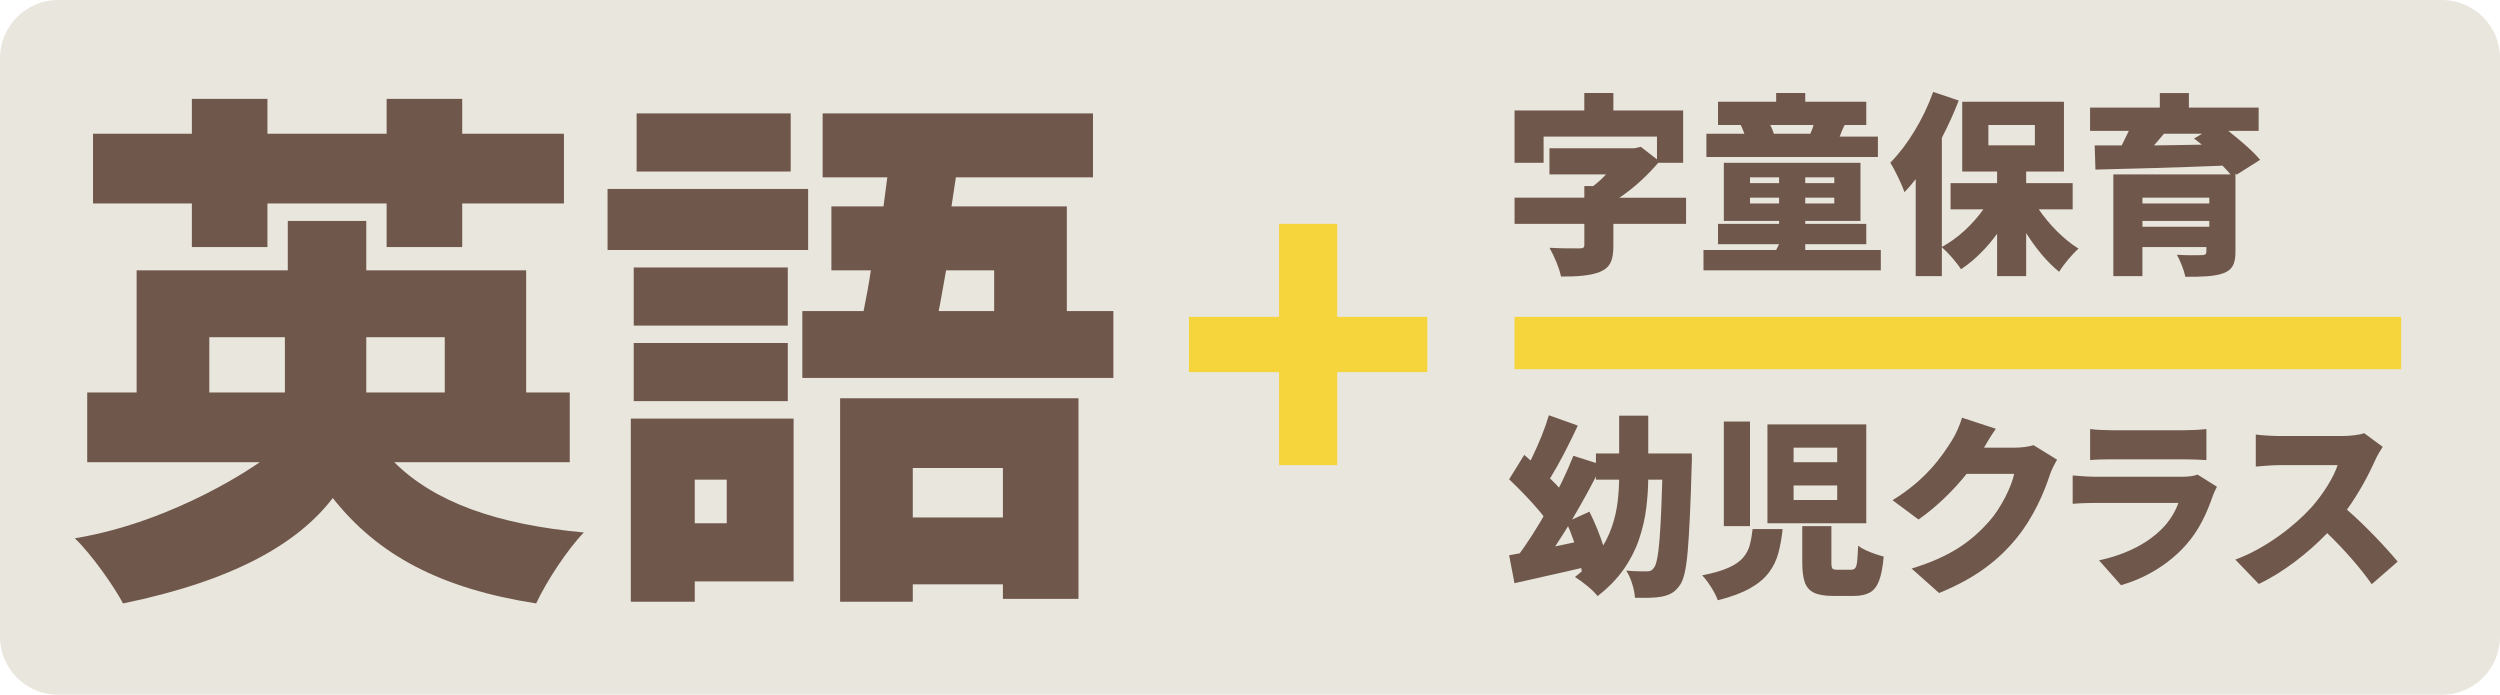
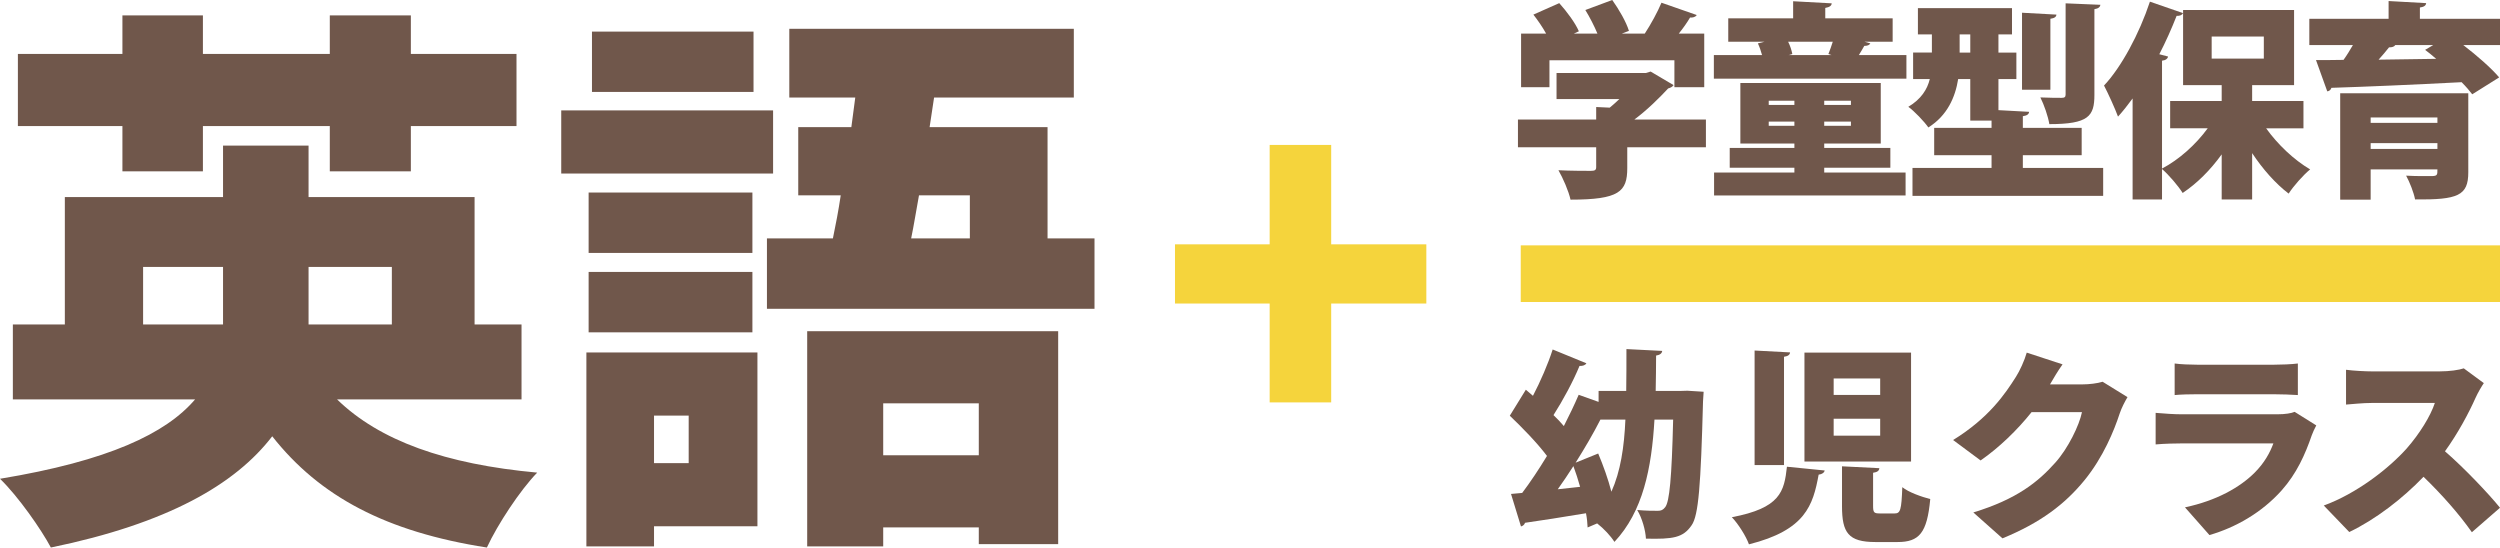
- <svg xmlns="http://www.w3.org/2000/svg" id="Layer_1" data-name="Layer 1" viewBox="0 0 860 239">
+ <svg xmlns="http://www.w3.org/2000/svg" version="1.1" viewBox="0 0 814.799 178.447">
  <defs>
    <style>
      .cls-1 {
        fill: #70574b;
      }

      .cls-2 {
        fill: #f5d43c;
      }
- 
-       .cls-3 {
-         fill: #e9e6dd;
-       }
    </style>
  </defs>
-   <rect class="cls-3" width="860" height="239" rx="19.99" ry="19.99" />
  <g>
-     <path class="cls-1" d="M135.62,159c13.85,13.78,35.34,21.43,65.22,24.17-5.65,5.83-12.94,16.94-16.4,24.41-32.79-5.1-54.47-16.58-69.96-36.25-12.02,15.67-34.07,28.42-72.15,36.25-3.1-5.83-10.57-16.58-16.58-22.41,35.34-5.83,63.58-26.17,63.58-26.17H30v-24h17v-42h52v-17h27v17h55v42h15v24h-60.38ZM66,70h-34v-24h34v-12h26v12h41v-12h26v12h35v24h-35v15h-26v-15h-41v15h-26v-15ZM98,135v-19h-26v19h26ZM126,116v19h27v-19h-27Z" />
-     <path class="cls-1" d="M278,86h-69v-21h69v21ZM273,200h-34v7h-22v-63h56v56ZM271,112h-53v-20h53v20ZM218,118h53v20h-53v-20ZM272,59h-53v-20h53v20ZM239,165v15h11v-15h-11ZM383,107v23h-107v-23h21.07c.89-4.36,1.79-9.09,2.5-14h-13.57v-22h17.92l1.32-10h-22.25v-22h93v22h-47.17l-1.51,10h39.68v36h16ZM289,137h82v69h-26v-5h-31v6h-25v-70ZM314,161v17h31v-17h-31ZM325.45,93c-.91,4.91-1.64,9.64-2.55,14h19.09v-14h-16.55Z" />
-     <path class="cls-2" d="M440,128h-31v-19h31v-32h20v32h31v19h-31v32h-20v-32Z" />
+     <g id="Layer_1">
+       <g id="Layer_1-2" data-name="Layer_1">
+         <g id="Layer_1-2">
+           <g>
+             <g>
+               <path class="cls-1" d="M109.858,130.169c13.846,13.482,35.344,21.133,65.222,23.866-5.648,5.83-12.935,16.943-16.396,24.413-32.793-5.101-54.473-16.579-69.959-36.255-12.025,15.668-34.069,28.421-72.145,36.255C13.482,172.618,6.013,161.869.001,156.039c35.344-5.83,54.109-14.757,63.583-25.87H4.19v-24.413h16.943v-41.538h51.558v-16.761h27.874v16.761h54.109v41.538h15.303v24.413h-60.121.002ZM39.899,41.08H5.83v-23.502h34.069V5.008h26.234v12.571h41.356V5.008h26.417v12.571h34.433v23.502h-34.433v14.757h-26.417v-14.757h-41.356v14.757h-26.234v-14.757h0ZM72.692,105.756v-18.765h-26.052v18.765h26.052ZM100.566,86.991v18.765h27.146v-18.765h-27.146Z" />
+               <path class="cls-1" d="M251.965,56.566h-69.048v-20.587h69.048v20.587ZM246.863,171.524h-33.704v6.559h-22.044v-63.218h55.748v56.659ZM245.224,82.436h-53.38v-19.676h53.38v19.676ZM191.844,88.63h53.38v19.676h-53.38v-19.676ZM245.588,29.967h-52.652V10.291h52.652v19.676h0ZM213.159,135.452v15.486h11.296v-15.486h-11.296ZM356.721,77.699v22.955h-106.76v-22.955h21.498c.911-4.373,1.822-9.109,2.551-14.028h-13.846v-22.227h17.307l1.275-9.656h-21.498V9.38h92.732v22.409h-45.546l-1.458,9.656h38.441v36.255h15.304ZM263.078,107.942h81.801v69.412h-25.871v-5.465h-31.153v6.194h-24.777v-70.141h0ZM287.855,131.444v16.943h31.153v-16.943h-31.153,0ZM299.515,63.671c-.911,4.919-1.64,9.656-2.55,14.028h19.129v-14.028s-16.579,0-16.579,0Z" />
+               <path class="cls-2" d="M413.807,98.917h-30.855v-19.284h30.855v-32.397h20.055v32.397h31.009v19.284h-31.009v32.243h-20.055s0-32.243,0-32.243Z" />
+             </g>
+             <g>
+               <g>
+                 <path class="cls-1" d="M668.139,125.279h10.616c2.176,0,4.814-.33,6.528-.857l8.11,5.011c-.857,1.451-1.912,3.429-2.572,5.407-1.78,5.473-5.341,14.177-11.407,21.628-6.396,7.847-14.375,13.913-26.771,18.991l-9.495-8.44c14.243-4.352,21.101-9.957,26.705-16.221,4.154-4.616,7.847-12.199,8.704-16.485h-16.419c-4.682,5.869-10.55,11.539-16.617,15.759l-8.968-6.66c11.671-7.187,17.012-15.1,20.507-20.639,1.187-1.846,2.77-5.275,3.495-7.847l11.671,3.824c-1.517,2.11-3.099,4.814-4.088,6.528h0Z" />
+                 <path class="cls-1" d="M753.468,141.813c-2.176,6.33-4.946,12.528-9.825,18.001-6.528,7.319-15.1,12.133-23.54,14.573l-7.978-9.034c10.287-2.176,17.935-6.528,22.683-11.276,3.231-3.231,5.011-6.528,6.132-9.561h-30.002c-1.649,0-5.407.066-8.374.33v-10.286c3.033.264,6.132.462,8.374.462h31.387c2.505,0,4.484-.33,5.539-.791l7.056,4.418c-.527.989-1.187,2.374-1.451,3.165h-.001ZM716.146,118.866h24.991c2.11,0,5.868-.132,7.781-.396v10.287c-1.846-.132-5.407-.264-7.913-.264h-24.859c-2.242,0-5.407.066-7.385.264v-10.287c1.846.264,5.077.396,7.385.396Z" />
+                 <path class="cls-1" d="M806.821,129.68c-2.176,4.879-5.671,11.473-9.957,17.408,6.396,5.539,14.309,13.913,17.936,18.397l-9.166,7.979c-4.22-6.001-9.825-12.331-15.759-18.067-6.924,7.187-15.562,13.847-24.2,18.001l-8.309-8.638c10.682-3.89,21.101-12.001,26.969-18.529,4.286-4.879,7.847-10.682,9.231-14.902h-20.507c-2.967,0-6.594.396-8.44.528v-11.342c2.308.33,6.528.528,8.44.528h22.024c3.297,0,6.396-.462,7.913-.989l6.528,4.814c-.593.857-1.978,3.165-2.703,4.814v-.002h0Z" />
+               </g>
+               <rect class="cls-2" x="495.638" y="79.967" width="319.161" height="18.462" />
+             </g>
+             <g>
+               <path class="cls-1" d="M555.991,38.96v9.043h-25.633v6.799c0,7.683-2.652,10.267-18.494,10.267-.612-2.788-2.448-7.003-3.944-9.587,3.808.204,9.179.204,10.539.204s1.768-.272,1.768-1.224v-6.459h-25.498v-9.043h25.498v-4.08l4.419.204c1.088-.884,2.108-1.836,3.127-2.788h-20.466v-8.499h29.101l1.564-.476,7.479,4.42c-.34.544-1.02.884-1.768,1.088-2.856,3.06-6.731,6.935-11.015,10.131h23.323,0ZM504.997,19.65v8.771h-9.247V10.947h8.159c-1.156-2.108-2.72-4.352-4.148-6.187l8.431-3.74c2.448,2.72,5.235,6.459,6.392,9.179l-1.632.748h7.683c-1.02-2.448-2.516-5.371-3.944-7.683l8.771-3.264c2.176,3.06,4.556,7.139,5.439,10.063l-2.312.884h7.479c2.04-3.128,4.147-7.003,5.439-10.063l11.491,4.012c-.408.68-1.292.884-2.176.816-.952,1.632-2.244,3.468-3.672,5.235h8.295v17.474h-9.723v-8.771h-40.728.003Z" />
+               <path class="cls-1" d="M609.577,14.143c-.272.544-.952.816-1.972.816-.476.884-1.156,1.972-1.768,2.992h15.502v7.683h-62.758v-7.683h15.707c-.34-1.292-.816-2.652-1.36-3.808l2.176-.544h-11.831v-7.615h21.146V.408l12.579.68c-.068.748-.612,1.224-2.107,1.496v3.4h21.961v7.615h-9.179l1.904.544ZM594.55,54.667v1.564h26.518v7.479h-62.418v-7.479h26.177v-1.564h-21.078v-6.459h21.078v-1.428h-17.61v-19.718h45.759v19.718h-18.426v1.428h21.554v6.459h-21.554ZM576.464,32.841v1.36h8.363v-1.36h-8.363ZM576.464,41h8.363v-1.36h-8.363v1.36ZM595.91,17.61c.476-1.224,1.02-2.652,1.428-4.012h-14.55c.68,1.36,1.156,2.856,1.36,4.012l-1.224.34h14.006l-1.02-.34h0ZM603.253,34.201v-1.36h-8.703v1.36h8.703ZM603.253,41v-1.36h-8.703v1.36h8.703Z" />
+               <path class="cls-1" d="M659.286,54.734h26.177v9.111h-62.146v-9.111h25.769v-4.148h-18.698v-8.907h18.698v-2.38h-6.935v-13.531h-3.944c-.952,5.915-3.536,11.899-9.723,15.774-1.224-1.836-4.691-5.439-6.527-6.731,4.216-2.516,6.188-5.711,7.003-9.043h-5.439v-8.635h6.12v-5.915h-4.556V2.652h30.665v8.567h-4.42v5.915h5.848v8.635h-5.848v10.131l9.995.544c-.068.748-.612,1.224-2.04,1.428v3.808h19.174v8.907h-19.174v4.148h.001ZM638.684,17.134h3.468v-5.915h-3.468v5.915ZM670.233,4.76c-.068.748-.612,1.156-1.972,1.36v23.118h-9.247V4.148s11.219.612,11.219.612ZM684.58,1.564c-.136.68-.612,1.224-1.972,1.428v27.945c0,6.935-1.904,9.519-14.687,9.519-.408-2.516-1.7-6.255-2.924-8.703,2.651.136,5.983.136,6.935.136s1.292-.272,1.292-1.088V1.088l11.355.476h.001Z" />
+               <path class="cls-1" d="M750.743,41.816h-12.17c3.808,5.303,9.043,10.267,14.346,13.395-2.244,1.836-5.439,5.439-7.003,7.887-4.284-3.264-8.431-7.955-11.899-13.191v15.094h-9.927v-14.687c-3.671,5.099-8.023,9.451-12.714,12.579-1.496-2.38-4.556-5.915-6.731-7.819v9.927h-9.587v-32.909c-1.564,2.108-3.128,4.148-4.76,5.915-.884-2.448-3.264-7.683-4.555-10.131,5.643-5.983,11.491-16.862,14.958-27.333l10.811,3.74c-.408.68-1.156.952-2.108.884-1.632,4.148-3.535,8.431-5.643,12.511l2.855.748c-.136.68-.748,1.224-1.972,1.36v35.152c5.576-2.924,11.015-7.819,14.891-13.123h-12.239v-8.907h16.794v-5.167h-12.579V3.264h36.172v24.478h-13.667v5.167h16.726v8.907h0ZM720.826,11.899v7.207h16.999v-7.207s-16.999,0-16.999,0Z" />
+               <path class="cls-1" d="M814.799,6.119v8.567h-11.967c4.419,3.4,9.043,7.411,11.694,10.539l-8.771,5.507c-.884-1.156-2.04-2.516-3.467-3.944-15.639.816-31.549,1.496-42.428,1.836-.204.68-.748,1.088-1.36,1.156l-3.671-10.199c2.583,0,5.644,0,8.975-.068,1.088-1.496,2.108-3.196,3.06-4.828h-14.21V6.119h25.837V.34l12.239.68c-.068.748-.612,1.224-2.04,1.428v3.672h26.109ZM804.464,30.393v25.769c0,7.615-3.4,8.975-17.338,8.839-.476-2.38-1.768-5.643-2.924-7.751,1.768.136,4.147.136,5.983.136h2.583c1.632-.068,1.632-.476,1.632-2.176h-21.758v9.859h-9.927V30.393h41.749ZM794.401,38.28h-21.758v1.768h21.758v-1.768ZM772.643,48.547h21.758v-1.904h-21.758v1.904ZM793.042,14.687h-12.375c-.34.544-1.02.748-2.04.748-.952,1.224-2.107,2.584-3.399,4.012,5.983-.068,12.375-.204,18.766-.272-1.224-1.088-2.448-2.04-3.604-2.924,0,0,2.652-1.564,2.652-1.564Z" />
+             </g>
+           </g>
+         </g>
+         <path class="cls-1" d="M594.702,153.339c-.136.68-.815,1.224-1.972,1.36-1.836,9.995-4.283,18.086-22.71,22.709-.951-2.651-3.535-6.731-5.575-8.839,15.774-2.991,17.066-8.295,17.95-16.454l12.307,1.224ZM571.856,114.243l11.56.611c-.068.748-.612,1.225-1.973,1.428v35.289h-9.587v-37.328ZM588.107,114.923h34.744v35.492h-34.744s0-35.492,0-35.492ZM597.626,123.354v5.371h15.163v-5.371s-15.163,0-15.163,0ZM597.626,136.477v5.508h15.163v-5.508h-15.163ZM600.346,151.979l12.171.611c-.068.816-.612,1.292-2.04,1.496v10.743c0,2.243.272,2.516,2.312,2.516h4.691c1.903,0,2.243-1.088,2.516-8.567,1.972,1.632,6.391,3.195,9.111,3.876-1.021,11.083-3.604,14.007-10.676,14.007h-7.207c-8.839,0-10.879-3.061-10.879-11.695v-12.986h0Z" />
+       </g>
+       <path class="cls-1" d="M549.95,127.345l5.3.334-.2,3.111c-.728,27.348-1.456,37.216-3.71,40.392-2.782,4.109-6.093,4.572-14.898,4.373-.135-2.718-1.262-6.756-2.847-9.339,2.847.264,5.295.264,6.686.264,1.127,0,1.72-.264,2.448-1.192,1.391-1.785,2.119-9.468,2.583-28.54h-6.088c-.927,15.96-3.78,29.996-13.049,39.863-1.256-1.984-3.51-4.368-5.629-6.023l-3.111,1.321c-.065-1.386-.2-2.976-.528-4.632-7.419,1.256-14.833,2.383-19.87,3.111-.194.663-.793,1.057-1.321,1.192l-3.246-10.595,3.64-.329c2.653-3.51,5.43-7.684,8.083-12.057-3.181-4.238-8.147-9.334-12.121-13.108l5.23-8.476,2.319,1.984c2.453-4.702,4.901-10.331,6.427-15.098l10.989,4.502c-.329.599-1.192.927-2.248.863-2.054,5.031-5.43,11.259-8.476,16.025,1.256,1.192,2.383,2.383,3.375,3.575,1.79-3.51,3.445-6.95,4.837-10.196l6.487,2.319v-3.58h9.005c.07-4.368.07-8.87.07-13.636l11.652.593c-.065.793-.728,1.326-1.984,1.521,0,3.909-.07,7.748-.135,11.523h8.147l2.184-.065ZM514.989,158.667c-.663-2.319-1.391-4.637-2.189-6.751-1.655,2.577-3.375,5.16-5.095,7.549l7.285-.798ZM521.61,136.749c-2.319,4.567-5.166,9.404-8.083,14.041l7.355-2.982c1.655,3.909,3.241,8.347,4.303,12.45,2.982-6.621,4.173-14.504,4.567-23.509h-8.142Z" />
+     </g>
  </g>
-   <g>
-     <path class="cls-1" d="M531,56h-10v-18h24v-6h10v6h24v18h-9v-9h-39v9ZM580,77h-25v7.58c0,4.95-1.09,7.52-4.68,8.97-3.53,1.38-8.01,1.58-13.33,1.58-.58-2.9-2.44-7.25-3.97-9.89,3.65.2,8.91.26,10.26.2,1.35,0,1.73-.26,1.73-1.19v-7.25h-24v-9h24v-4h3.05c1.56-1.17,3.05-2.55,4.41-4h-19.46v-9h29.16l2.28-.48,6.43,4.98c-3.66,4.28-8.43,8.98-13.82,12.51h22.95v9Z" />
-     <path class="cls-1" d="M647,86v7h-61v-7h25l1-2h-21v-7h21v-1h-19v-20h47v20h-19v1h21v7h-21v2h26ZM646,54h-59v-8h13.06c-.33-.89-.79-2.07-1.25-3.06l.4.06h-8.21v-8h20v-3h10v3h21v8h-7.45c-.66,1.19-1.71,4-1.71,4h13.16v7ZM602,63h10v-2h-10v2ZM612,70v-2h-10v2h10ZM608.97,43c.53.99.99,2.24,1.25,3h12.53c.4-.82.86-2.01,1.12-3h-14.9ZM631,61h-10v2h10v-2ZM631,68h-10v2h10v-2Z" />
-     <path class="cls-1" d="M701.34,72c3.63,5.36,8.62,10.37,13.67,13.53-2.14,1.86-5.18,5.5-6.67,7.97-4.08-3.3-8.03-8.04-11.34-13.33v14.82h-10v-14.57c-3.59,4.95-7.84,9.17-12.42,12.2-1.46-2.31-4.45-5.74-6.58-7.58v9.96h-9v-33.39c-1.24,1.61-2.54,3.15-3.85,4.49-.78-2.35-3.33-7.71-4.89-10.13,5.8-5.83,11.48-15.09,14.74-24.34l8.8,2.95c-1.63,4.22-3.59,8.58-5.8,12.81v37.55c5.41-2.88,10.57-7.71,14.28-12.94h-11.28v-9h16v-4h-12v-24h35v24h-13v4h16v9h-11.66ZM684,50h16v-7h-16v7Z" />
-     <path class="cls-1" d="M769.38,60.11l-.38-.51v26.98c0,4.29-1.08,6.26-4.26,7.45-3.18,1.12-7.43,1.19-12.97,1.19-.47-2.31-1.76-5.47-2.91-7.58,2.91.2,7.5.2,8.51.13,1.22,0,1.62-.33,1.62-1.25v-1.52h-22v10h-10v-35h40.32c-.77-.96-1.73-1.92-2.76-3.01-15.83.64-32.5,1.09-43.72,1.35l-.26-8.33h9.31l2.44-5h-13.34v-8h24v-5h10v5h24v8h-10.46c4.09,3.24,8.5,6.98,10.96,9.97l-8.13,5.14ZM737,68v2h23v-2h-23ZM760,78v-2h-23v2h23ZM744.4,46c-1.12,1.38-2.31,2.7-3.43,4.02,5.27-.07,10.88-.13,16.48-.26-.92-.73-1.85-1.45-2.7-2.11l2.77-1.65h-13.12Z" />
-   </g>
-   <path class="cls-1" d="M682.48,154h10.58c2.17,0,4.8-.33,6.5-.85l8.08,4.99c-.85,1.45-1.91,3.42-2.56,5.39-1.77,5.45-5.32,14.12-11.36,21.55-6.37,7.82-14.32,13.86-26.67,18.92l-9.46-8.41c14.19-4.34,21.02-9.92,26.61-16.16,4.14-4.6,7.82-12.15,8.67-16.42h-16.36c-4.66,5.85-10.51,11.5-16.55,15.7l-8.93-6.64c11.63-7.16,16.95-15.04,20.43-20.56,1.18-1.84,2.76-5.26,3.48-7.82l11.63,3.81c-1.51,2.1-3.09,4.8-4.07,6.5Z" />
-   <path class="cls-1" d="M761.25,170.44c-2.06,6-4.69,11.87-9.31,17.06-6.19,6.94-14.31,11.5-22.31,13.81l-7.56-8.56c9.75-2.06,17-6.19,21.5-10.69,3.06-3.06,4.75-6.19,5.81-9.06h-28.44c-1.56,0-5.12.06-7.94.31v-9.75c2.88.25,5.81.44,7.94.44h29.75c2.37,0,4.25-.31,5.25-.75l6.69,4.19c-.5.94-1.12,2.25-1.37,3ZM726.36,148h24.89c2.1,0,5.85-.14,7.75-.41v10.68c-1.84-.14-5.39-.27-7.88-.27h-24.76c-2.23,0-5.39.07-7.36.27v-10.68c1.84.27,5.06.41,7.36.41Z" />
-   <path class="cls-1" d="M817.03,158.4c-2.12,4.74-5.51,11.15-9.68,16.92,6.22,5.38,13.91,13.53,17.44,17.88l-8.91,7.76c-4.1-5.83-9.55-11.99-15.32-17.56-6.73,6.99-15.13,13.46-23.53,17.5l-8.08-8.4c10.38-3.78,20.51-11.67,26.22-18.01,4.17-4.74,7.63-10.38,8.97-14.49h-19.94c-2.88,0-6.41.38-8.21.51v-11.03c2.24.32,6.35.51,8.21.51h21.41c3.21,0,6.22-.45,7.69-.96l6.35,4.68c-.58.83-1.92,3.08-2.63,4.68Z" />
-   <rect class="cls-2" x="521" y="109" width="305" height="18" />
-   <path class="cls-1" d="M519.14,164.89l5.2-8.42c1.67,1.45,3.46,3.05,5.4,4.8,1.93,1.76,3.73,3.5,5.4,5.23,1.67,1.73,2.94,3.35,3.82,4.84l-5.72,9.67c-.88-1.58-2.11-3.31-3.69-5.2-1.58-1.89-3.29-3.78-5.13-5.69-1.84-1.91-3.6-3.65-5.26-5.23ZM519.14,191.01c2.28-.39,4.85-.87,7.7-1.41,2.85-.55,5.84-1.15,8.98-1.81,3.14-.66,6.24-1.32,9.31-1.97l.99,9.08c-4.26,1.01-8.6,2.01-13.03,2.99-4.43.99-8.47,1.9-12.11,2.73l-1.84-9.61ZM541.25,156.8l9.74,3.09c-1.49,3.12-3.1,6.26-4.84,9.44-1.73,3.18-3.5,6.28-5.3,9.31-1.8,3.03-3.6,5.9-5.4,8.62-1.8,2.72-3.53,5.18-5.2,7.37l-8.23-3.22c1.67-2.24,3.39-4.75,5.17-7.53,1.78-2.79,3.52-5.71,5.23-8.78,1.71-3.07,3.32-6.16,4.84-9.28,1.51-3.11,2.84-6.12,3.98-9.02ZM532.82,142.85l9.94,3.55c-1.14,2.46-2.34,4.92-3.59,7.4-1.25,2.48-2.51,4.84-3.78,7.07-1.27,2.24-2.48,4.23-3.62,5.99l-8.03-3.29c1.1-1.84,2.21-3.95,3.36-6.32,1.14-2.37,2.21-4.8,3.22-7.3,1.01-2.5,1.84-4.87,2.5-7.11ZM538.81,179.63l7.96-3.62c.96,1.93,1.89,3.98,2.76,6.15.88,2.17,1.63,4.29,2.27,6.35.64,2.06,1.04,3.93,1.22,5.59l-8.69,4.15c-.13-1.67-.47-3.56-1.02-5.69-.55-2.13-1.21-4.32-1.97-6.58-.77-2.26-1.61-4.38-2.53-6.35ZM557,143h10v20.93c0,3.55-.23,7.15-.68,10.79-.45,3.64-1.28,7.25-2.5,10.82-1.22,3.58-2.97,7.01-5.27,10.3-2.3,3.29-5.29,6.36-8.99,9.21-.9-1.14-2.09-2.31-3.58-3.52-1.49-1.21-2.88-2.23-4.19-3.06,3.38-2.59,6.07-5.33,8.07-8.23,2-2.9,3.52-5.83,4.56-8.82,1.04-2.98,1.72-5.96,2.06-8.92.34-2.96.51-5.82.51-8.59v-20.93ZM549,156h27v9h-27v-9ZM572,156h10v2.67c0,.68-.02,1.22-.07,1.61-.18,6.84-.39,12.69-.62,17.54-.23,4.85-.48,8.85-.76,12.01-.28,3.16-.63,5.64-1.07,7.44-.44,1.8-.95,3.11-1.55,3.95-.92,1.32-1.86,2.25-2.83,2.8-.97.55-2.12.95-3.45,1.22-1.15.22-2.54.35-4.17.39-1.63.04-3.32.04-5.07,0-.05-1.32-.34-2.87-.9-4.67-.55-1.8-1.24-3.36-2.07-4.67,1.47.13,2.83.21,4.07.23,1.24.02,2.23.03,2.97.03.55,0,1.02-.09,1.41-.26.39-.17.75-.5,1.07-.99.41-.48.78-1.51,1.1-3.09.32-1.58.6-3.83.83-6.74.23-2.92.44-6.62.62-11.12.18-4.5.34-9.92.48-16.29v-2.04Z" />
-   <path class="cls-1" d="M602.9,182h10.33c-.31,2.94-.79,5.66-1.45,8.16s-1.75,4.77-3.29,6.81c-1.54,2.04-3.71,3.85-6.51,5.43-2.81,1.58-6.49,2.94-11.05,4.08-.31-.88-.76-1.84-1.35-2.9s-1.25-2.1-1.97-3.13c-.72-1.03-1.41-1.88-2.07-2.53,3.82-.75,6.84-1.62,9.08-2.63,2.24-1.01,3.92-2.17,5.03-3.49s1.89-2.79,2.3-4.41c.42-1.62.73-3.42.95-5.4ZM593,145h9v36h-9v-36ZM608,146h34v34h-34v-34ZM617,154v5h15v-5h-15ZM617,167v5h15v-5h-15ZM620,181h10v12.57c0,1.1.13,1.77.39,2.04s.88.39,1.84.39h4.53c.61,0,1.08-.19,1.41-.56.33-.37.56-1.15.69-2.33.13-1.18.24-2.98.33-5.39.66.53,1.5,1.03,2.53,1.51,1.03.48,2.11.92,3.25,1.31,1.14.39,2.15.7,3.02.92-.31,3.55-.83,6.31-1.58,8.28-.75,1.97-1.82,3.34-3.22,4.11-1.4.77-3.24,1.15-5.52,1.15h-6.95c-2.91,0-5.13-.36-6.68-1.09-1.54-.73-2.61-1.93-3.19-3.6-.58-1.67-.87-3.9-.87-6.68v-12.63Z" />
</svg>
